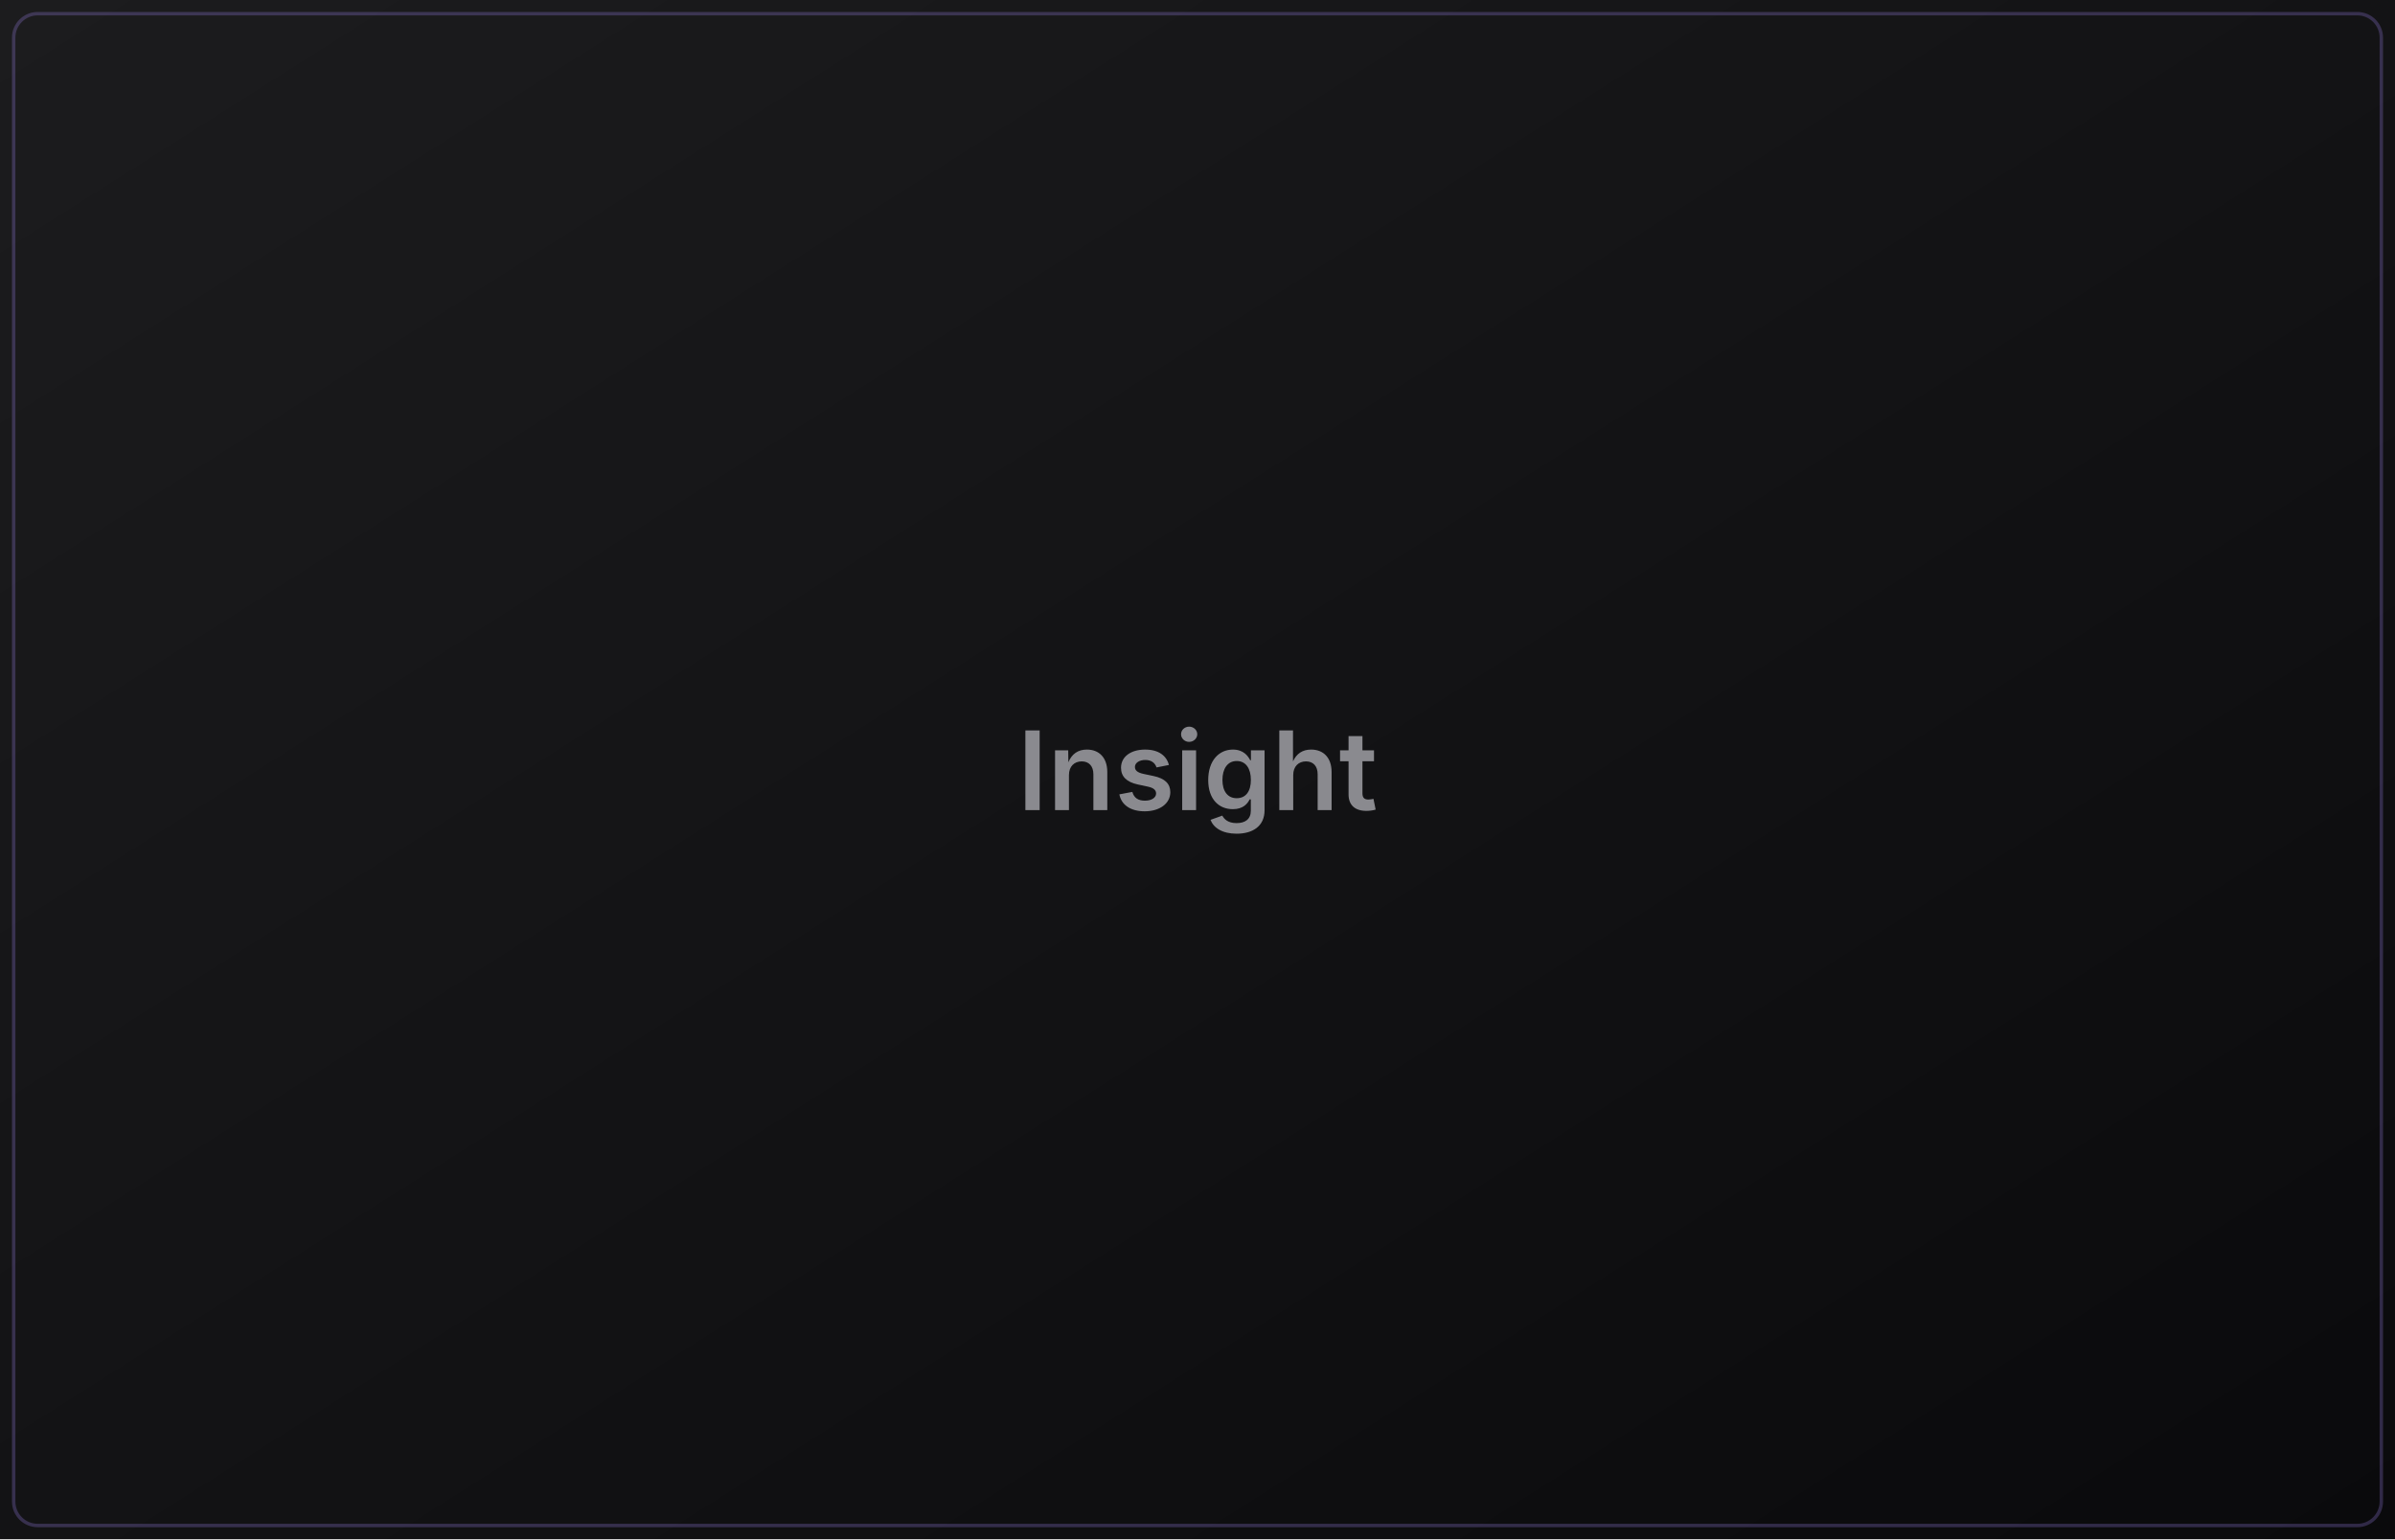
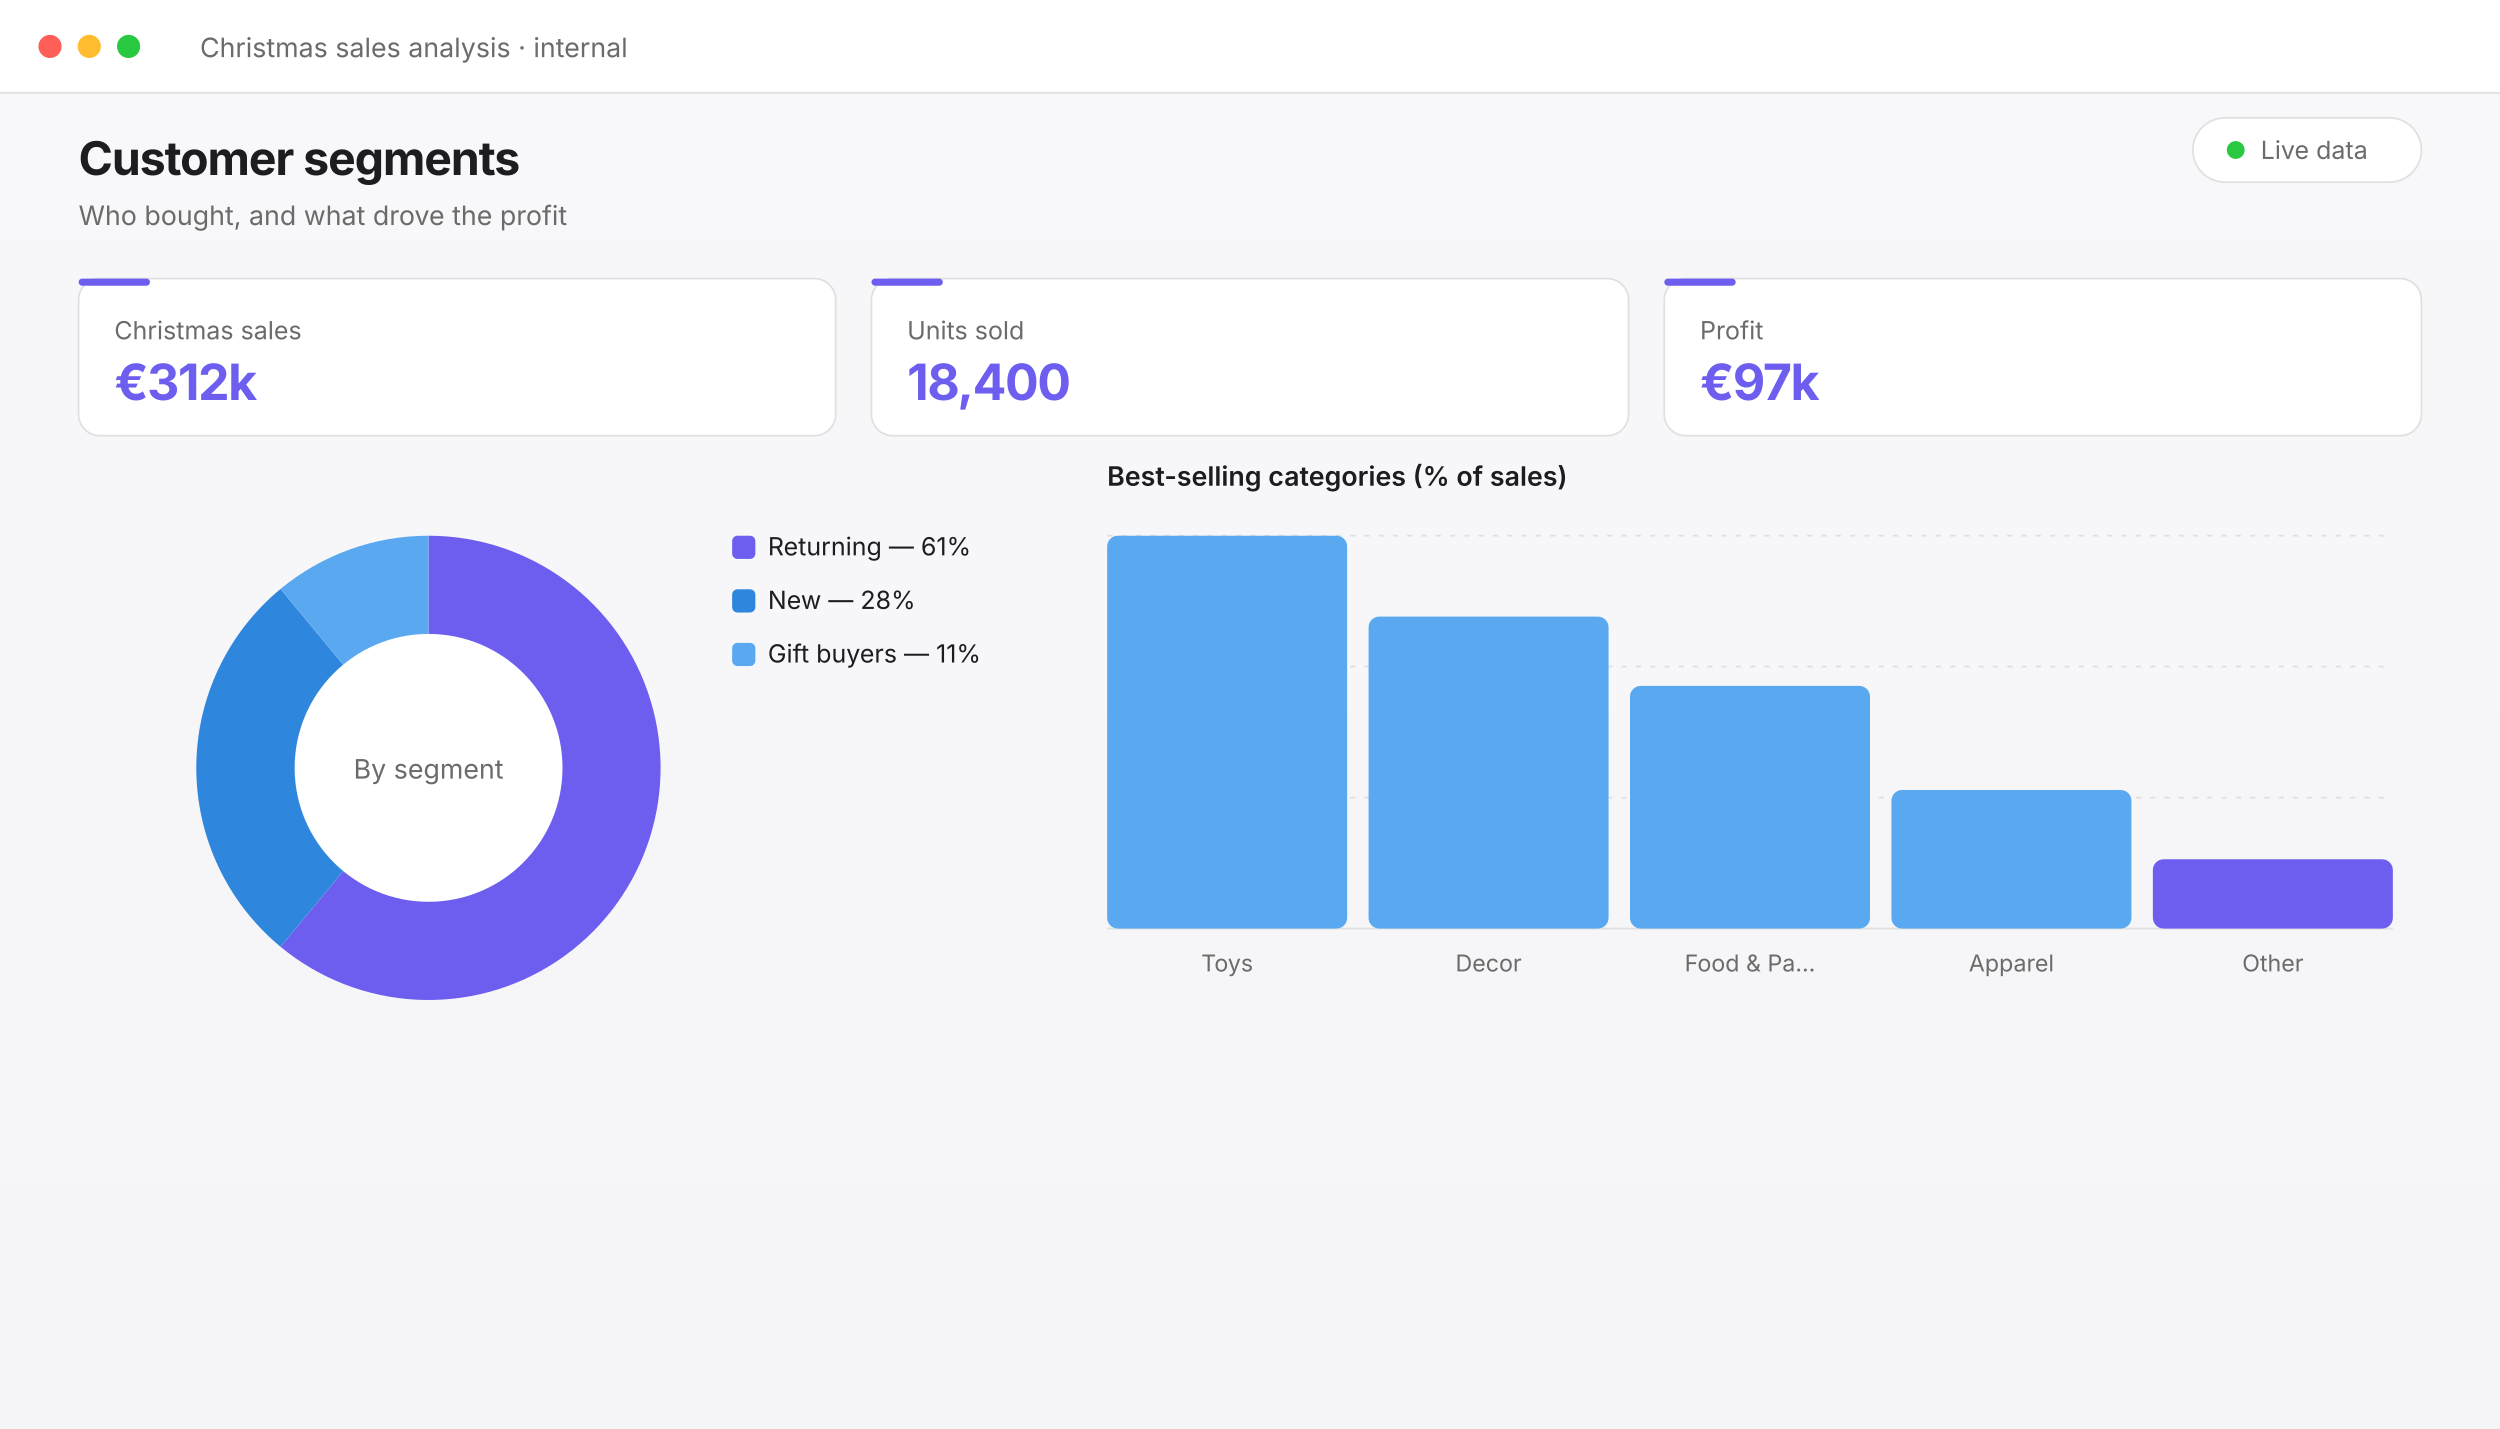
- <svg xmlns="http://www.w3.org/2000/svg" width="1400" height="900" viewBox="0 0 1400 900" role="img" aria-label="Insight">
+ <svg xmlns="http://www.w3.org/2000/svg" width="1400" height="800" viewBox="0 0 1400 800" role="img" aria-label="Customer segments">
  <defs>
-     <linearGradient id="g" x1="0" y1="0" x2="1" y2="1">
-       <stop offset="0" stop-color="#1c1c1e" />
-       <stop offset="1" stop-color="#0a0a0c" />
+     <linearGradient id="bg" x1="0" y1="0" x2="0" y2="1">
+       <stop offset="0" stop-color="#f8f8fb" />
+       <stop offset="1" stop-color="#f5f5f7" />
    </linearGradient>
  </defs>
-   <rect width="1400" height="900" fill="url(#g)" />
-   <rect x="8" y="8" width="1384" height="884" fill="none" stroke="#a78bfa" stroke-opacity="0.25" stroke-width="2" rx="14" />
-   <text x="50%" y="50%" fill="#8a8a8f" font-family="Inter,system-ui,sans-serif" font-size="64" font-weight="600" text-anchor="middle" dominant-baseline="middle">Insight</text>
+   <rect width="1400" height="800" fill="url(#bg)" />
+   <rect x="0" y="0" width="1400" height="52" fill="#ffffff" />
+   <line x1="0" y1="52" x2="1400" y2="52" stroke="#e0e0e0" />
+   <circle cx="28" cy="26" r="6.5" fill="#ff5f57" />
+   <circle cx="50" cy="26" r="6.5" fill="#febc2e" />
+   <circle cx="72" cy="26" r="6.5" fill="#28c840" />
+   <text x="112" y="32" font-family="Inter, -apple-system, Helvetica, Arial, sans-serif" font-size="15" fill="#6b6b6b">Christmas sales analysis · internal</text>
+   <text x="44" y="98" font-family="Inter, -apple-system, Helvetica, Arial, sans-serif" font-size="26" font-weight="700" letter-spacing="-0.6" fill="#1d1d1f">Customer segments</text>
+   <text x="44" y="126" font-family="Inter, -apple-system, Helvetica, Arial, sans-serif" font-size="15" fill="#6b6b6b">Who bought, and what drove the profit</text>
+   <rect x="1228" y="66" width="128" height="36" rx="18" fill="#ffffff" stroke="#e0e0e0" />
+   <circle cx="1252" cy="84" r="5" fill="#28c840" />
+   <text x="1266" y="89" font-family="Inter, -apple-system, Helvetica, Arial, sans-serif" font-size="14" fill="#6b6b6b">Live data</text>
+   <rect x="44" y="156" width="424" height="88" rx="12" fill="#ffffff" stroke="#e0e0e0" />
+   <rect x="44" y="156" width="40" height="4" rx="2" fill="#6d5ef0" />
+   <text x="64" y="190" font-family="Inter, -apple-system, Helvetica, Arial, sans-serif" font-size="14" fill="#6b6b6b">Christmas sales</text>
+   <text x="64" y="224" font-family="Inter, -apple-system, Helvetica, Arial, sans-serif" font-size="28" font-weight="700" letter-spacing="-0.8" fill="#6d5ef0">€312k</text>
+   <rect x="488" y="156" width="424" height="88" rx="12" fill="#ffffff" stroke="#e0e0e0" />
+   <rect x="488" y="156" width="40" height="4" rx="2" fill="#6d5ef0" />
+   <text x="508" y="190" font-family="Inter, -apple-system, Helvetica, Arial, sans-serif" font-size="14" fill="#6b6b6b">Units sold</text>
+   <text x="508" y="224" font-family="Inter, -apple-system, Helvetica, Arial, sans-serif" font-size="28" font-weight="700" letter-spacing="-0.8" fill="#6d5ef0">18,400</text>
+   <rect x="932" y="156" width="424" height="88" rx="12" fill="#ffffff" stroke="#e0e0e0" />
+   <rect x="932" y="156" width="40" height="4" rx="2" fill="#6d5ef0" />
+   <text x="952" y="190" font-family="Inter, -apple-system, Helvetica, Arial, sans-serif" font-size="14" fill="#6b6b6b">Profit</text>
+   <text x="952" y="224" font-family="Inter, -apple-system, Helvetica, Arial, sans-serif" font-size="28" font-weight="700" letter-spacing="-0.8" fill="#6d5ef0">€97k</text>
+   <path d="M240 430 L240.0 300.0 A130 130 0 1 1 157.1 530.2 Z" fill="#6d5ef0" />
+   <path d="M240 430 L157.1 530.2 A130 130 0 0 1 157.1 329.8 Z" fill="#2f86dd" />
+   <path d="M240 430 L157.1 329.8 A130 130 0 0 1 240.0 300.0 Z" fill="#5aa9f0" />
+   <circle cx="240" cy="430" r="75" fill="#ffffff" />
+   <text x="240" y="436" text-anchor="middle" font-family="Inter, -apple-system, Helvetica, Arial, sans-serif" font-size="15" fill="#6b6b6b">By segment</text>
+   <rect x="410" y="300" width="13" height="13" rx="3" fill="#6d5ef0" />
+   <text x="430" y="311" font-family="Inter, -apple-system, Helvetica, Arial, sans-serif" font-size="14" fill="#1d1d1f">Returning — 61%</text>
+   <rect x="410" y="330" width="13" height="13" rx="3" fill="#2f86dd" />
+   <text x="430" y="341" font-family="Inter, -apple-system, Helvetica, Arial, sans-serif" font-size="14" fill="#1d1d1f">New — 28%</text>
+   <rect x="410" y="360" width="13" height="13" rx="3" fill="#5aa9f0" />
+   <text x="430" y="371" font-family="Inter, -apple-system, Helvetica, Arial, sans-serif" font-size="14" fill="#1d1d1f">Gift buyers — 11%</text>
+   <line x1="620" y1="520.0" x2="1340" y2="520.0" stroke="#e0e0e0" stroke-dasharray="0" />
+   <line x1="620" y1="446.7" x2="1340" y2="446.7" stroke="#e0e0e0" stroke-dasharray="3 5" />
+   <line x1="620" y1="373.3" x2="1340" y2="373.3" stroke="#e0e0e0" stroke-dasharray="3 5" />
+   <line x1="620" y1="300.0" x2="1340" y2="300.0" stroke="#e0e0e0" stroke-dasharray="3 5" />
+   <rect x="620.0" y="300.0" width="134.4" height="220.0" rx="6" fill="#5aa9f0" />
+   <text x="687.2" y="544" text-anchor="middle" font-family="Inter, -apple-system, Helvetica, Arial, sans-serif" font-size="13" fill="#6b6b6b">Toys</text>
+   <rect x="766.4" y="345.3" width="134.4" height="174.7" rx="6" fill="#5aa9f0" />
+   <text x="833.6" y="544" text-anchor="middle" font-family="Inter, -apple-system, Helvetica, Arial, sans-serif" font-size="13" fill="#6b6b6b">Decor</text>
+   <rect x="912.8" y="384.1" width="134.4" height="135.9" rx="6" fill="#5aa9f0" />
+   <text x="980.0" y="544" text-anchor="middle" font-family="Inter, -apple-system, Helvetica, Arial, sans-serif" font-size="13" fill="#6b6b6b">Food &amp; Pa…</text>
+   <rect x="1059.2" y="442.4" width="134.4" height="77.6" rx="6" fill="#5aa9f0" />
+   <text x="1126.4" y="544" text-anchor="middle" font-family="Inter, -apple-system, Helvetica, Arial, sans-serif" font-size="13" fill="#6b6b6b">Apparel</text>
+   <rect x="1205.6" y="481.2" width="134.4" height="38.8" rx="6" fill="#6d5ef0" />
+   <text x="1272.8" y="544" text-anchor="middle" font-family="Inter, -apple-system, Helvetica, Arial, sans-serif" font-size="13" fill="#6b6b6b">Other</text>
+   <text x="620" y="272" font-family="Inter, -apple-system, Helvetica, Arial, sans-serif" font-size="15" font-weight="600" fill="#1d1d1f">Best-selling categories (% of sales)</text>
</svg>
